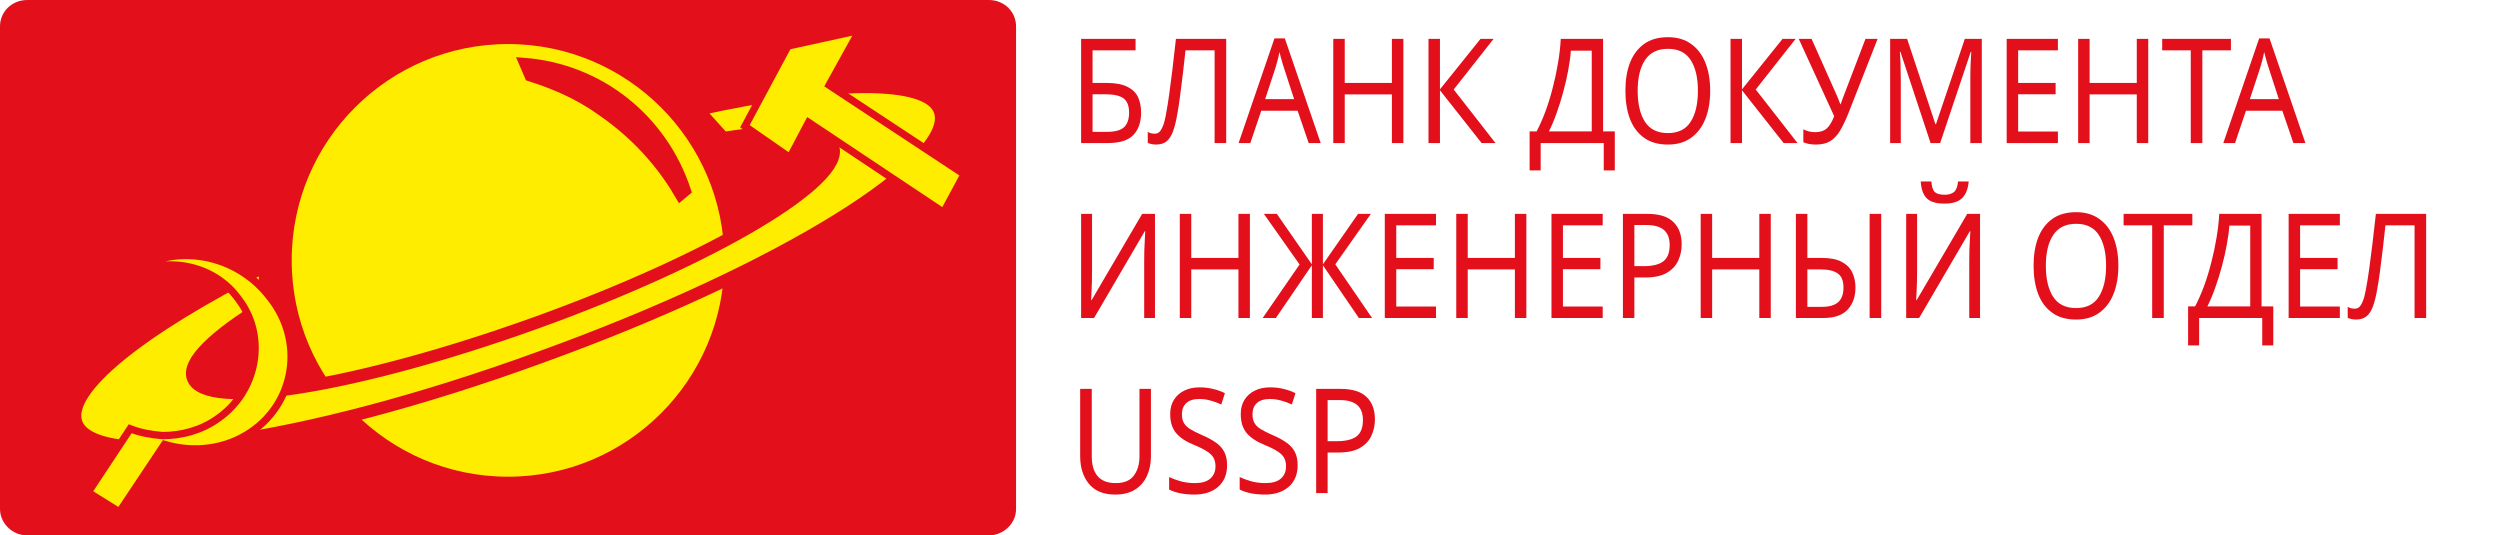
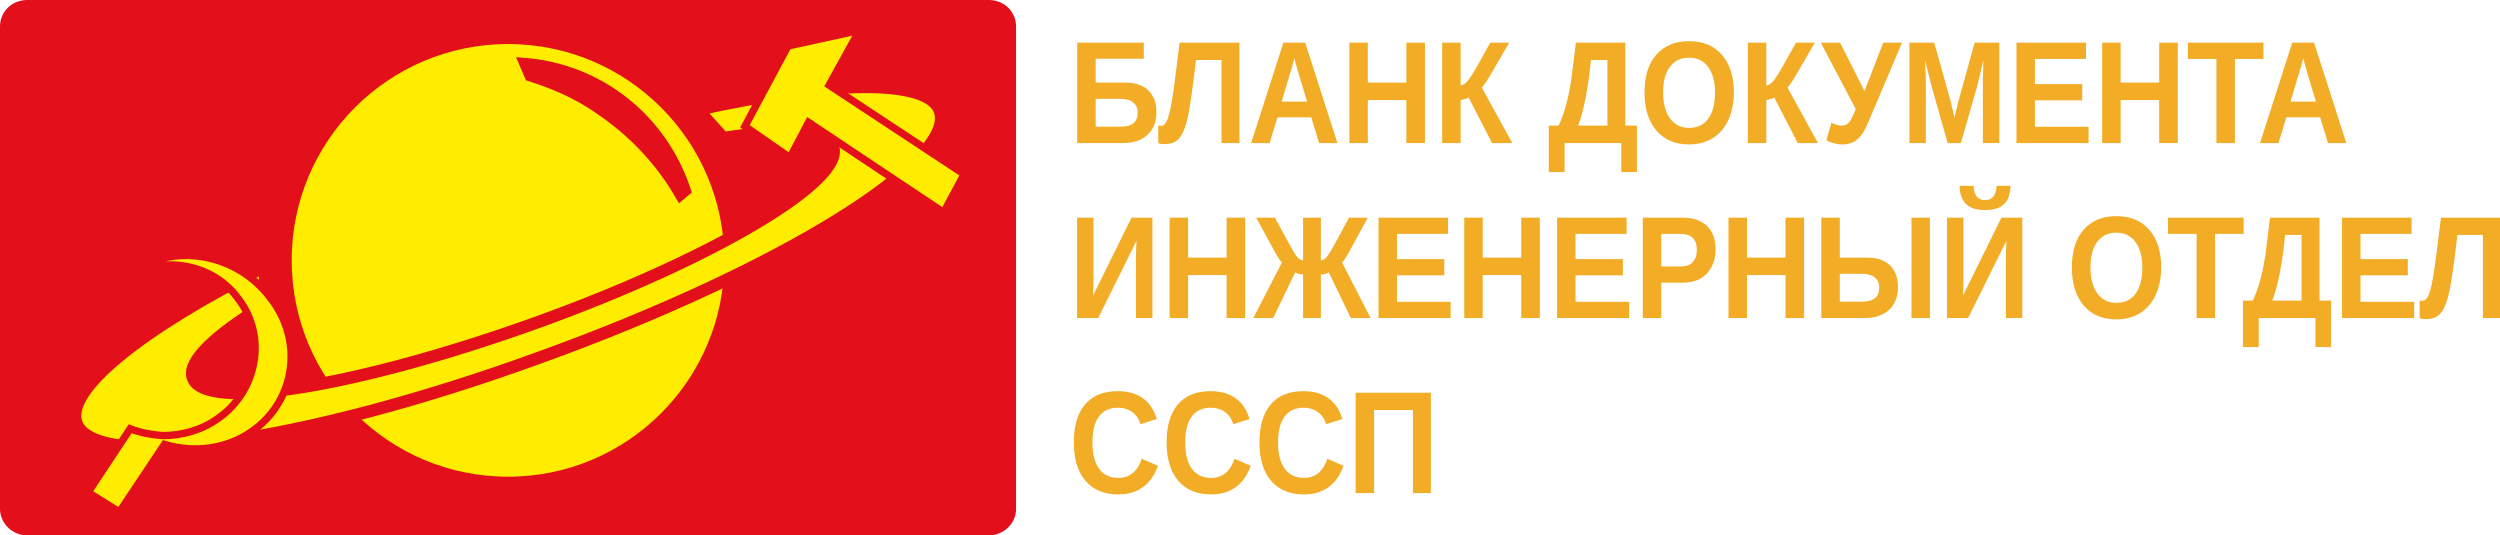
<svg xmlns="http://www.w3.org/2000/svg" version="1.1" id="Слой_1" x="0px" y="0px" viewBox="0 0 255.4 54.6" style="enable-background:new 0 0 255.4 54.6;" xml:space="preserve">
-   <style type="text/css">
+   <defs id="defs6" />
+   <style type="text/css" id="style1">
	.st0{fill:#E30F1B;}
	.st1{fill:#FFED00;stroke:#E30F1B;stroke-width:3;stroke-miterlimit:10;}
	.st2{fill:#E30F1B;stroke:#E30F1B;stroke-miterlimit:10;}
	.st3{fill:#FFED00;stroke:#E30F1B;stroke-width:1.25;stroke-miterlimit:10;}
	.st4{fill:#FFED00;stroke:#E30F1B;stroke-width:0.75;stroke-miterlimit:10;}
	.st5{font-family:'Arial-BoldMT';}
	.st6{font-size:14.899px;}
+ 	.st7{fill:#f2ac26;}
</style>
-   <path class="st0" d="M101,0H2.8C1.2,0,0,1.2,0,2.7V52c0,1.4,1.2,2.7,2.8,2.7h98.2c1.5,0,2.8-1.2,2.8-2.7V2.7  C103.8,1.2,102.6,0,101,0z" />
-   <circle class="st1" cx="51.9" cy="26.6" r="23.6" />
-   <path class="st2" d="M54.1,7.8c2.2,0.7,4.8,1.7,7.3,3.5c4.1,2.8,6.6,6.1,8.1,8.7l0.6-0.5C67.7,12.2,61.3,7,53.5,6.4L54.1,7.8z" />
-   <path class="st3" d="M55.2,36.5C30.8,45.4,9.6,48.3,7.8,43.2c-1.2-3.4,6.6-9.6,19.3-16l-0.1,4c-5.1,3.1-7.9,5.8-7.3,7.4  c1.2,3.5,16.9,0.9,35-5.6s31.7-14.6,30.4-18c-0.6-1.7-4.9-1.9-11.2-0.9l-2.6-2.9C84.9,8.2,94.8,8,96,11.3  C97.9,16.4,79.6,27.7,55.2,36.5z" />
-   <polygon class="st4" points="87.8,3.1 84.7,8.7 98.5,17.8 96.4,21.7 82.6,12.5 80.7,16.1 76.1,12.9 80.5,4.7 " />
-   <path class="st4" d="M25.7,44.1c-2.6,1.8-5.9,2.2-8.9,1.3l-4.6,6.9L9,50.3l4.3-6.5l0,0c1,0.4,2.1,0.6,3.3,0.7c1.9,0,3.9-0.5,5.6-1.7  c4.1-2.8,5.1-8.4,2.2-12.2c-2.6-3.7-7.8-4.6-11.8-2.2c0.2-0.2,0.5-0.4,0.7-0.5c4.5-3.2,10.9-2,14.3,2.5C31.1,34.8,30.2,41,25.7,44.1  z" />
-   <text transform="matrix(0.8812 0 0 1 109.166 14.6123)" class="st0 st5 st6">БЛАНК ДОКУМЕНТА </text>
-   <text transform="matrix(0.8812 0 0 1 109.166 32.4883)" class="st0 st5 st6">ИНЖЕНЕРНЫЙ ОТДЕЛ </text>
-   <text transform="matrix(0.8812 0 0 1 109.166 50.3691)" class="st0 st5 st6">USSP</text>
+   <path class="st0" d="M101,0H2.8C1.2,0,0,1.2,0,2.7V52c0,1.4,1.2,2.7,2.8,2.7h98.2c1.5,0,2.8-1.2,2.8-2.7V2.7 C103.8,1.2,102.6,0,101,0z" id="path1" />
+   <circle class="st1" cx="51.9" cy="26.6" r="23.6" id="circle1" />
+   <path class="st2" d="M54.1,7.8c2.2,0.7,4.8,1.7,7.3,3.5c4.1,2.8,6.6,6.1,8.1,8.7l0.6-0.5C67.7,12.2,61.3,7,53.5,6.4L54.1,7.8z" id="path2" />
+   <path class="st3" d="M55.2,36.5C30.8,45.4,9.6,48.3,7.8,43.2c-1.2-3.4,6.6-9.6,19.3-16l-0.1,4c-5.1,3.1-7.9,5.8-7.3,7.4 c1.2,3.5,16.9,0.9,35-5.6s31.7-14.6,30.4-18c-0.6-1.7-4.9-1.9-11.2-0.9l-2.6-2.9C84.9,8.2,94.8,8,96,11.3 C97.9,16.4,79.6,27.7,55.2,36.5z" id="path3" />
+   <polygon class="st4" points="87.8,3.1 84.7,8.7 98.5,17.8 96.4,21.7 82.6,12.5 80.7,16.1 76.1,12.9 80.5,4.7 " id="polygon3" />
+   <path class="st4" d="M25.7,44.1c-2.6,1.8-5.9,2.2-8.9,1.3l-4.6,6.9L9,50.3l4.3-6.5l0,0c1,0.4,2.1,0.6,3.3,0.7c1.9,0,3.9-0.5,5.6-1.7 c4.1-2.8,5.1-8.4,2.2-12.2c-2.6-3.7-7.8-4.6-11.8-2.2c0.2-0.2,0.5-0.4,0.7-0.5c4.5-3.2,10.9-2,14.3,2.5C31.1,34.8,30.2,41,25.7,44.1 z" id="path4" />
+   <text transform="matrix(0.8812 0 0 1 109.166 14.6123)" class="st7 st5 st6" id="text4" style="-inkscape-font-specification:'Arial, Bold';font-family:Arial;font-weight:bold;font-style:normal;font-stretch:normal;font-variant:normal;font-size:14.899px;font-variant-ligatures:normal;font-variant-caps:normal;font-variant-numeric:normal;font-variant-east-asian:normal">БЛАНК ДОКУМЕНТА </text>
+   <text transform="matrix(0.8812 0 0 1 109.166 32.4883)" class="st7 st5 st6" id="text5" style="-inkscape-font-specification:'Arial, Bold';font-family:Arial;font-weight:bold;font-style:normal;font-stretch:normal;font-variant:normal;font-size:14.899px;font-variant-ligatures:normal;font-variant-caps:normal;font-variant-numeric:normal;font-variant-east-asian:normal">ИНЖЕНЕРНЫЙ ОТДЕЛ </text>
+   <text transform="matrix(0.8812 0 0 1 109.166 50.3691)" class="st7 st5 st6" id="text6" style="-inkscape-font-specification:'Arial, Bold';font-family:Arial;font-weight:bold;font-style:normal;font-stretch:normal;font-variant:normal;font-size:14.899px;font-variant-ligatures:normal;font-variant-caps:normal;font-variant-numeric:normal;font-variant-east-asian:normal">СССП</text>
</svg>
